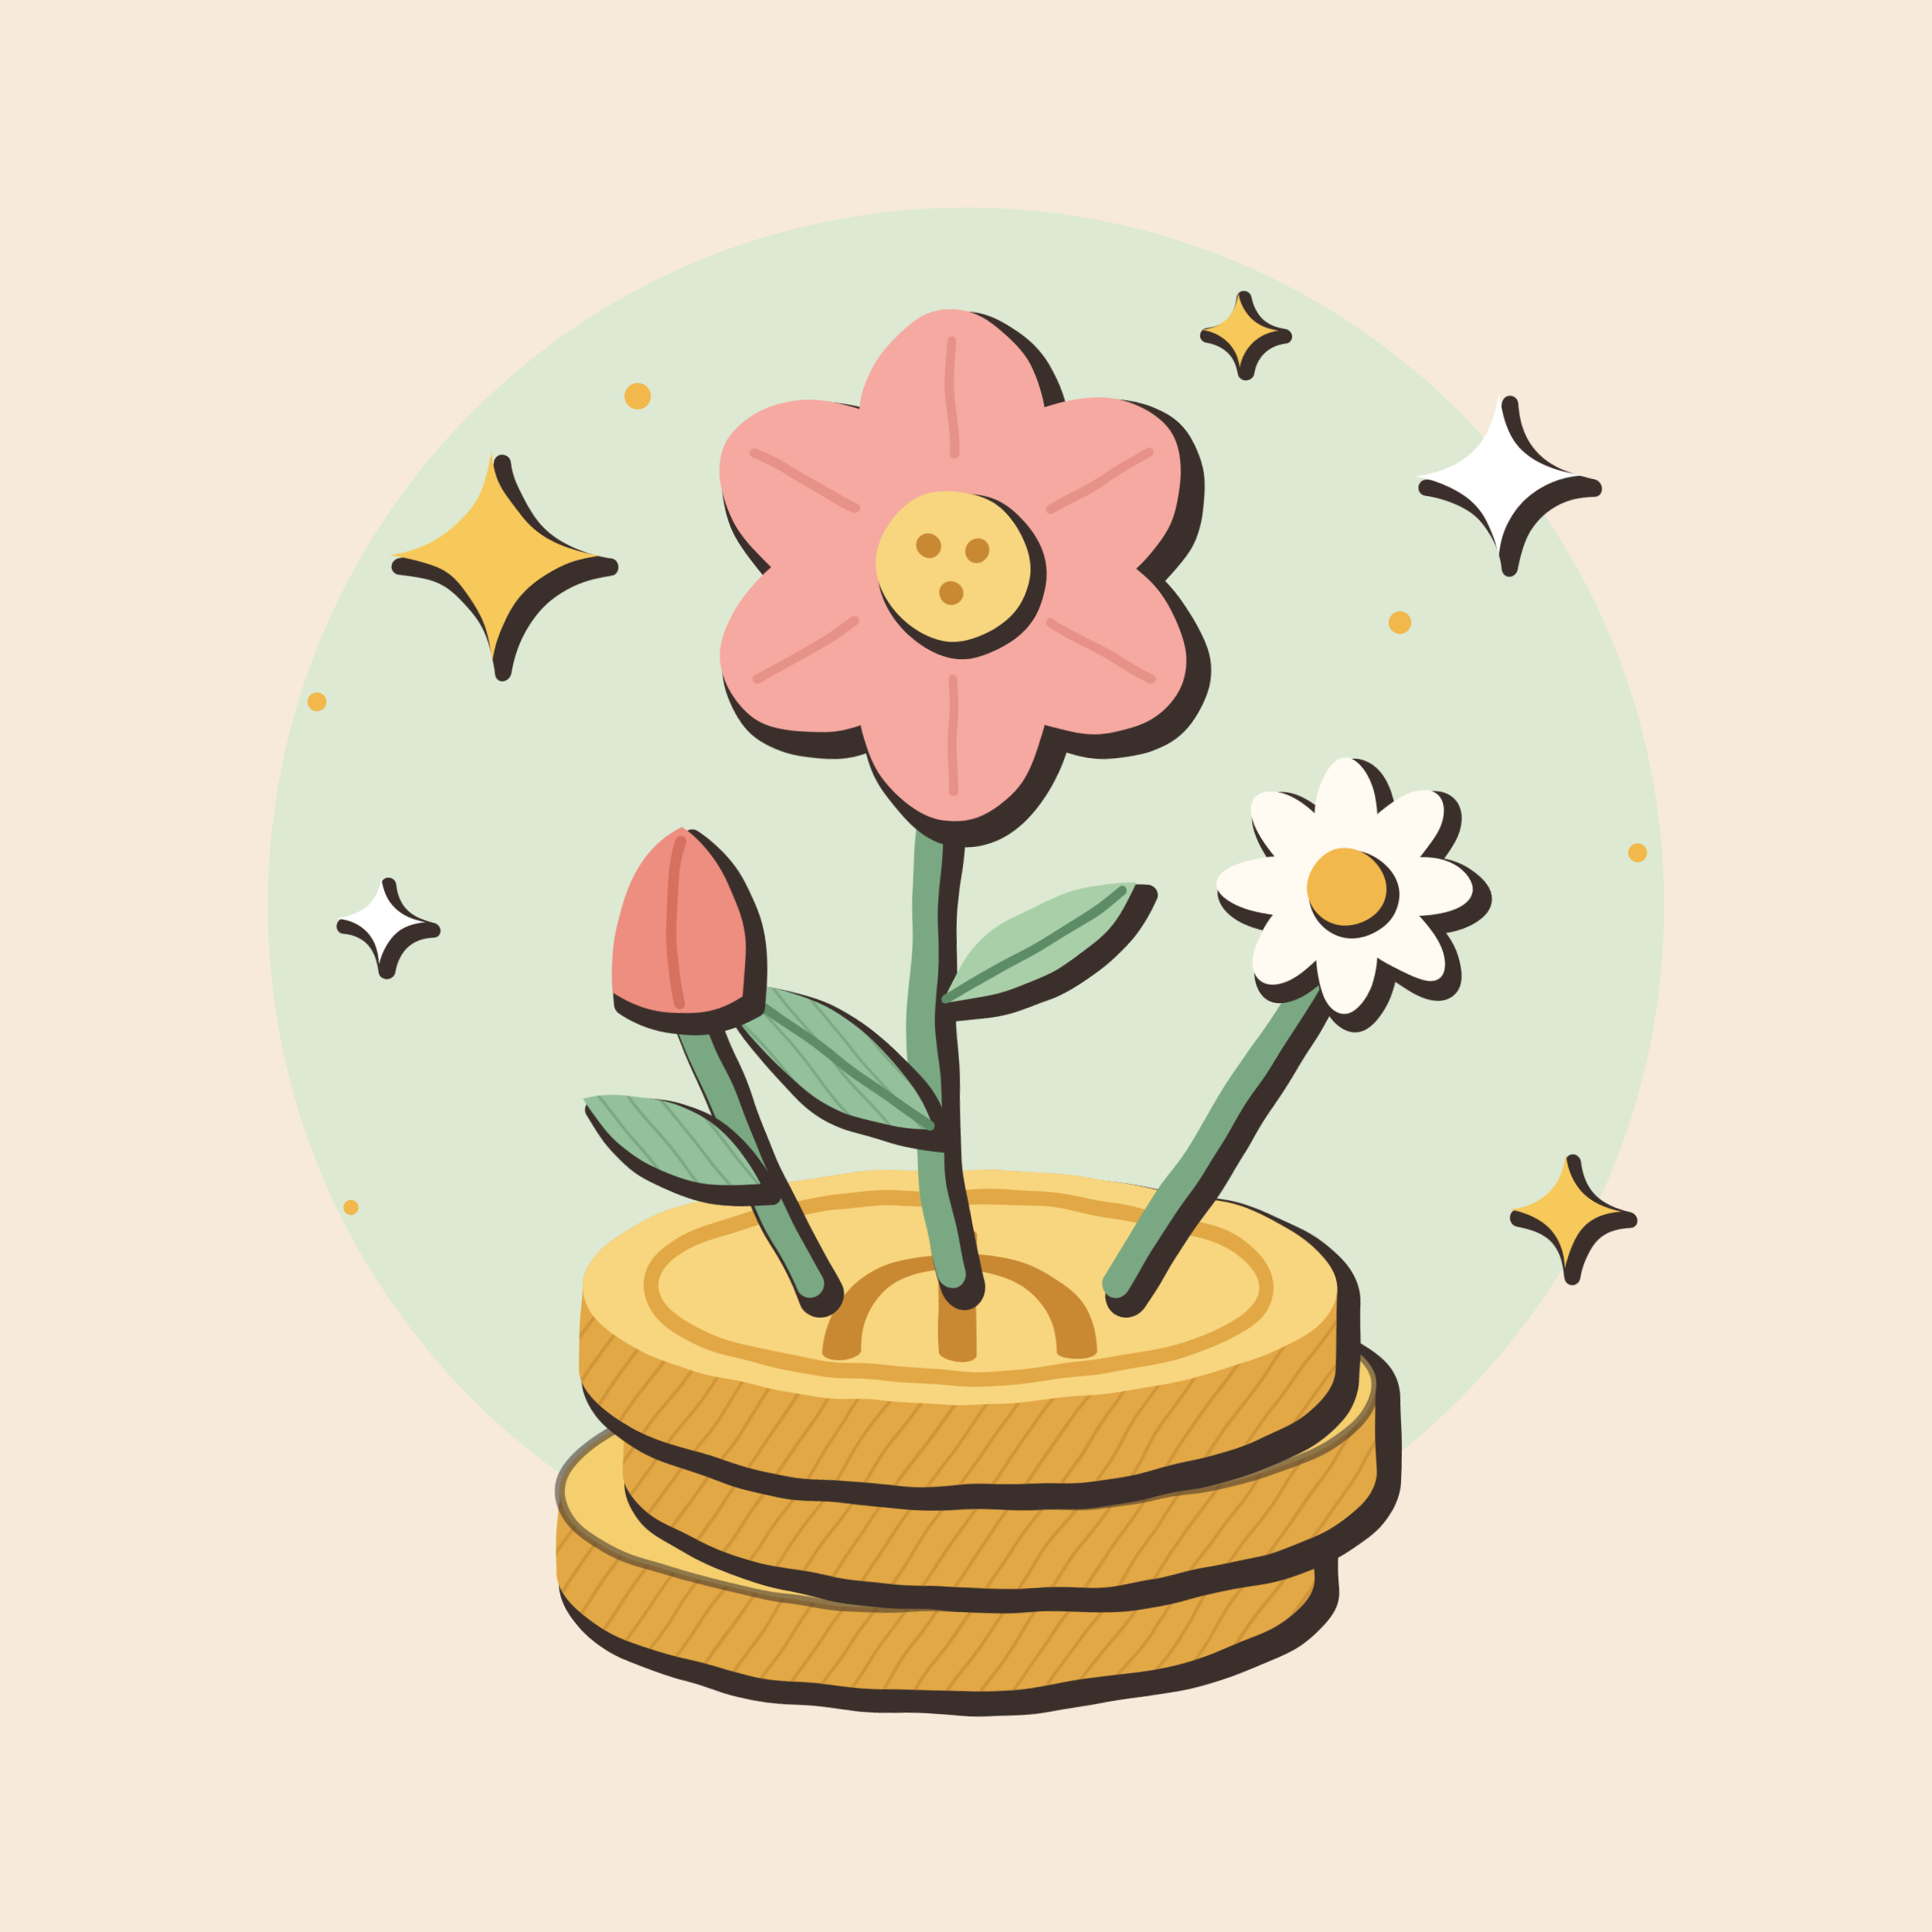
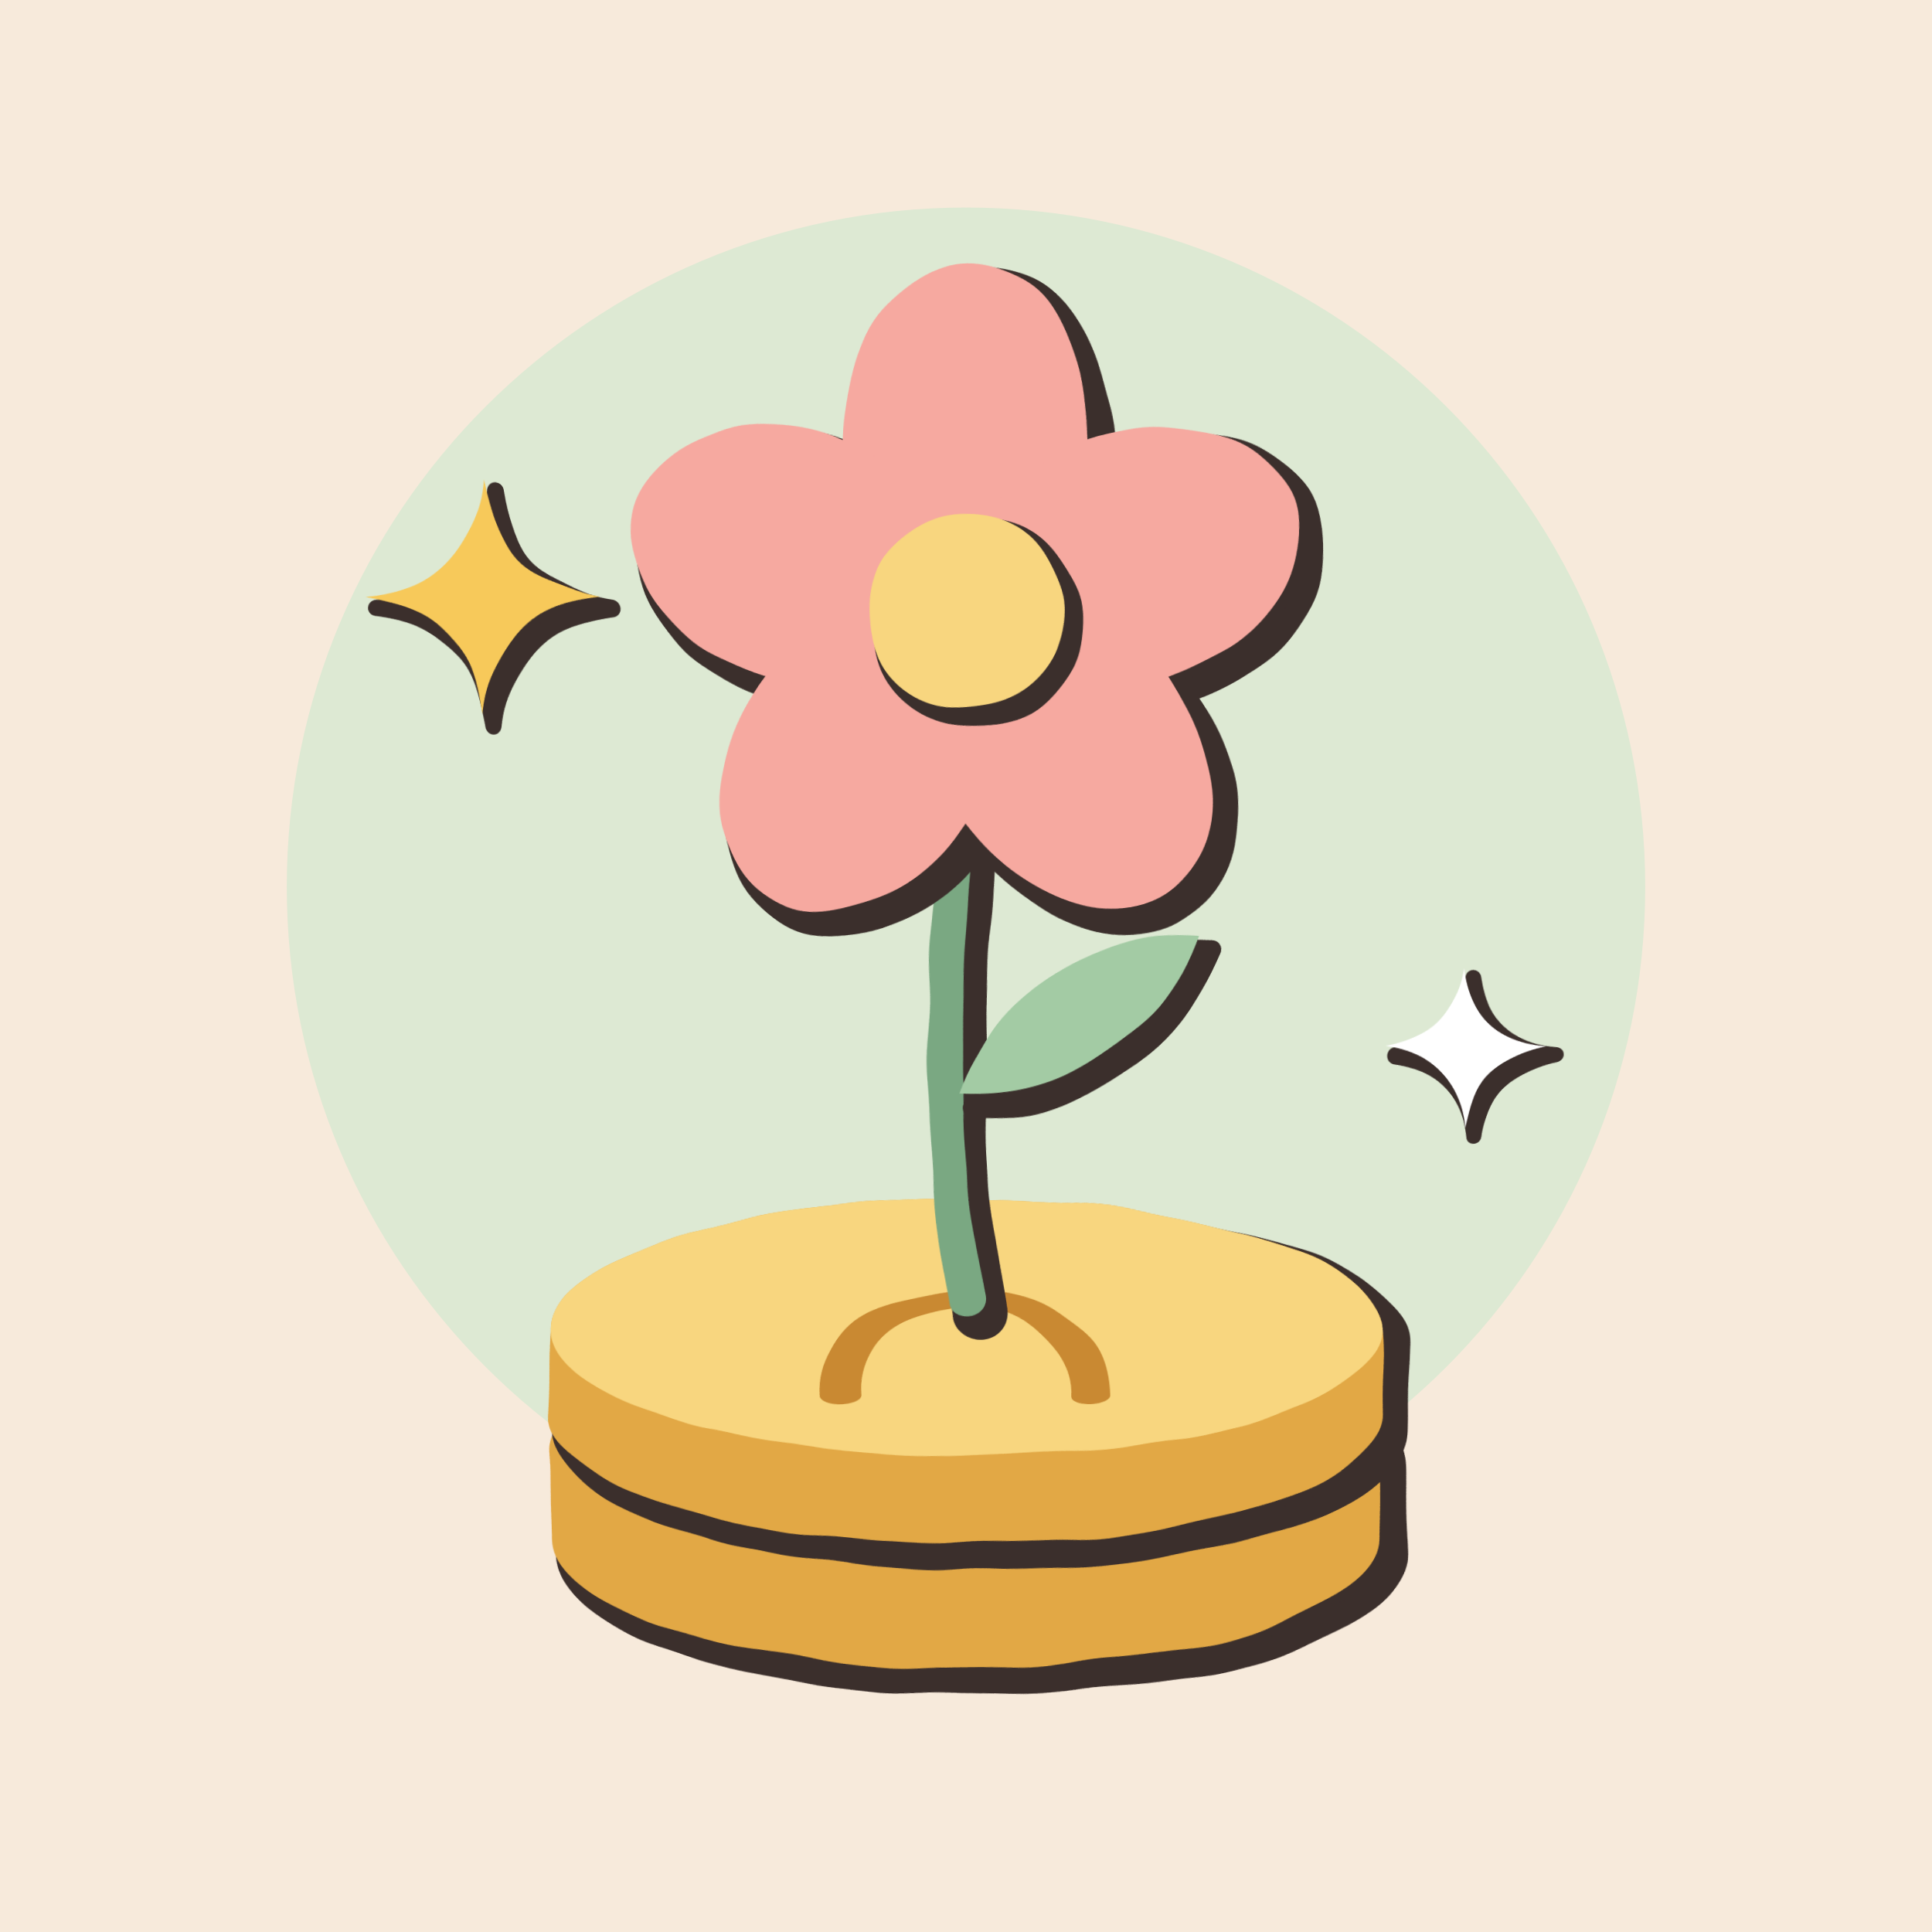
<svg xmlns="http://www.w3.org/2000/svg" xmlns:xlink="http://www.w3.org/1999/xlink" viewBox="0 0 1024 1024" width="1024" height="1024">
  <defs>
    <filter id="rough" x="-5%" y="-5%" width="110%" height="110%">
-       <feTurbulence type="fractalNoise" baseFrequency="0.018" numOctaves="2" seed="11" result="n" />
+       <feTurbulence type="fractalNoise" baseFrequency="0.016" numOctaves="2" seed="11" result="n" />
      <feDisplacementMap in="SourceGraphic" in2="n" scale="6" xChannelSelector="R" yChannelSelector="G" />
    </filter>
-     <pattern id="hatch" width="14" height="14" patternUnits="userSpaceOnUse" patternTransform="rotate(35)">
-       <line x1="0" y1="0" x2="0" y2="14" stroke="#B97A27" stroke-width="3.5" opacity="0.4" />
-     </pattern>
-     <pattern id="hatchLeaf" width="12" height="12" patternUnits="userSpaceOnUse" patternTransform="rotate(-40)">
-       <line x1="0" y1="0" x2="0" y2="12" stroke="#4F7F59" stroke-width="3" opacity="0.35" />
-     </pattern>
-     <path id="coin1" d="M296,790 A200,62 0 0 1 696,790 L696,834 A200,62 0 0 1 296,834 Z" />
-     <ellipse id="face1" cx="496" cy="790" rx="200" ry="62" />
-     <path id="coin2" d="M330,736 A200,62 0 0 1 730,736 L730,780 A200,62 0 0 1 330,780 Z" />
-     <ellipse id="face2" cx="530" cy="736" rx="200" ry="62" />
-     <path id="coin3" d="M308,682 A200,62 0 0 1 708,682 L708,726 A200,62 0 0 1 308,726 Z" />
-     <ellipse id="face3" cx="508" cy="682" rx="200" ry="62" />
-     <path id="stemMain" d="M505,676 C482,600 486,460 505,330" />
-     <path id="stemDaisy" d="M590,680 C630,620 670,560 706,500" />
-     <path id="stemBud" d="M428,680 C405,630 380,585 362,528" />
-     <path id="leafL" d="M494,600 C440,598 400,566 382,522 C436,520 478,550 494,600 Z" />
-     <path id="leafR" d="M500,530 C548,530 586,504 604,468 C558,466 516,490 500,530 Z" />
-     <path id="leafBud" d="M404,628 C356,632 326,612 308,582 C348,575 386,592 404,628 Z" />
+     <path id="coinLow" d="M292,770 A220,68 0 0 1 732,770 L732,816 A220,68 0 0 1 292,816 Z" />
+     <path id="coinTop" d="M292,704 A220,68 0 0 1 732,704 L732,750 A220,68 0 0 1 292,750 Z" />
+     <ellipse id="faceTop" cx="512" cy="704" rx="220" ry="68" />
+     <path id="stem" d="M512,690 C496,600 498,500 512,400" />
+     <path id="leaf" d="M508,580 C566,582 614,548 636,496 C574,494 526,528 508,580 Z" />
    <g id="petals">
-       <ellipse cx="505" cy="232" rx="50" ry="68" />
-       <ellipse cx="505" cy="232" rx="50" ry="68" transform="rotate(60 505 300)" />
-       <ellipse cx="505" cy="232" rx="50" ry="68" transform="rotate(120 505 300)" />
-       <ellipse cx="505" cy="232" rx="50" ry="68" transform="rotate(180 505 300)" />
-       <ellipse cx="505" cy="232" rx="50" ry="68" transform="rotate(240 505 300)" />
-       <ellipse cx="505" cy="232" rx="50" ry="68" transform="rotate(300 505 300)" />
+       <ellipse cx="512" cy="232" rx="66" ry="92" />
+       <ellipse cx="512" cy="232" rx="66" ry="92" transform="rotate(72 512 324)" />
+       <ellipse cx="512" cy="232" rx="66" ry="92" transform="rotate(144 512 324)" />
+       <ellipse cx="512" cy="232" rx="66" ry="92" transform="rotate(216 512 324)" />
+       <ellipse cx="512" cy="232" rx="66" ry="92" transform="rotate(288 512 324)" />
    </g>
-     <circle id="heart" cx="505" cy="300" r="40" />
-     <g id="daisyPetals">
-       <ellipse cx="714" cy="436" rx="16" ry="34" />
-       <ellipse cx="714" cy="436" rx="16" ry="34" transform="rotate(45 714 470)" />
-       <ellipse cx="714" cy="436" rx="16" ry="34" transform="rotate(90 714 470)" />
-       <ellipse cx="714" cy="436" rx="16" ry="34" transform="rotate(135 714 470)" />
-       <ellipse cx="714" cy="436" rx="16" ry="34" transform="rotate(180 714 470)" />
-       <ellipse cx="714" cy="436" rx="16" ry="34" transform="rotate(225 714 470)" />
-       <ellipse cx="714" cy="436" rx="16" ry="34" transform="rotate(270 714 470)" />
-       <ellipse cx="714" cy="436" rx="16" ry="34" transform="rotate(315 714 470)" />
-     </g>
-     <circle id="daisyHeart" cx="714" cy="470" r="20" />
-     <path id="bud" d="M326,528 C320,486 336,452 360,438 C384,452 400,486 394,528 Q360,546 326,528 Z" />
+     <circle id="heart" cx="512" cy="324" r="52" />
    <path id="spark" d="M0,-1 Q0.12,-0.12 1,0 Q0.12,0.12 0,1 Q-0.12,0.12 -1,0 Q-0.12,-0.12 0,-1 Z" />
  </defs>
  <rect width="1024" height="1024" fill="#F7EADB" />
-   <circle cx="512" cy="480" r="370" fill="#DDE9D3" />
+   <circle cx="512" cy="470" r="360" fill="#DDE9D3" />
  <g filter="url(#rough)" stroke-linejoin="round" stroke-linecap="round">
-     <g>
-       <use xlink:href="#coin1" transform="translate(7 7)" fill="#3B2F2C" stroke="#3B2F2C" stroke-width="12" />
-       <use xlink:href="#coin1" fill="#E2A845" />
-       <use xlink:href="#coin1" fill="url(#hatch)" />
-       <use xlink:href="#face1" fill="#F5CE6E" />
-       <use xlink:href="#face1" fill="none" stroke="#3B2F2C" stroke-width="5" opacity="0.55" />
+     <use xlink:href="#coinLow" transform="translate(8 8)" fill="#3B2F2C" stroke="#3B2F2C" stroke-width="12" />
+     <use xlink:href="#coinLow" fill="#E2A845" />
+     <use xlink:href="#coinTop" transform="translate(8 8)" fill="#3B2F2C" stroke="#3B2F2C" stroke-width="12" />
+     <use xlink:href="#coinTop" fill="#E2A845" />
+     <use xlink:href="#faceTop" fill="#F8D67F" />
+     <g transform="translate(512 722) scale(1 0.42)" fill="none" stroke="#C98932" stroke-width="22">
+       <path d="M-66,42 C-66,-42 -36,-78 0,-78 C36,-78 66,-42 66,42" />
    </g>
-     <g>
-       <use xlink:href="#coin2" transform="translate(7 7)" fill="#3B2F2C" stroke="#3B2F2C" stroke-width="12" />
-       <use xlink:href="#coin2" fill="#E2A845" />
-       <use xlink:href="#coin2" fill="url(#hatch)" />
-       <use xlink:href="#face2" fill="#F5CE6E" />
-       <use xlink:href="#face2" fill="none" stroke="#3B2F2C" stroke-width="5" opacity="0.55" />
-     </g>
-     <g>
-       <use xlink:href="#coin3" transform="translate(7 7)" fill="#3B2F2C" stroke="#3B2F2C" stroke-width="12" />
-       <use xlink:href="#coin3" fill="#E2A845" />
-       <use xlink:href="#coin3" fill="url(#hatch)" />
-       <use xlink:href="#face3" fill="#F8D67F" />
-       <ellipse cx="508" cy="682" rx="164" ry="48" fill="none" stroke="#E2A845" stroke-width="8" />
-       <g transform="translate(508 700) scale(1 0.42)" fill="none" stroke="#C98932" stroke-width="20" stroke-linecap="round">
-         <path d="M-62,40 C-62,-40 -34,-74 0,-74 C34,-74 62,-40 62,40" />
-         <path d="M0,-108 L0,40" />
-       </g>
-     </g>
-     <g fill="none">
-       <g transform="translate(6 6)" stroke="#3B2F2C" stroke-width="24">
-         <use xlink:href="#stemMain" />
-         <use xlink:href="#stemDaisy" />
-         <use xlink:href="#stemBud" />
-       </g>
-       <g stroke="#7AA882" stroke-width="15">
-         <use xlink:href="#stemMain" />
-         <use xlink:href="#stemDaisy" />
-         <use xlink:href="#stemBud" />
-       </g>
-     </g>
-     <g>
-       <use xlink:href="#leafL" transform="translate(6 6)" fill="#3B2F2C" stroke="#3B2F2C" stroke-width="10" />
-       <use xlink:href="#leafL" fill="#94C19B" />
-       <use xlink:href="#leafL" fill="url(#hatchLeaf)" />
-       <path d="M492,598 C455,570 422,545 392,526" fill="none" stroke="#5E8C66" stroke-width="5" />
-       <use xlink:href="#leafR" transform="translate(6 6)" fill="#3B2F2C" stroke="#3B2F2C" stroke-width="10" />
-       <use xlink:href="#leafR" fill="#A9CFA8" />
-       <path d="M502,528 C535,512 568,492 596,472" fill="none" stroke="#5E8C66" stroke-width="5" />
-       <use xlink:href="#leafBud" transform="translate(6 6)" fill="#3B2F2C" stroke="#3B2F2C" stroke-width="10" />
-       <use xlink:href="#leafBud" fill="#94C19B" />
-       <use xlink:href="#leafBud" fill="url(#hatchLeaf)" />
-     </g>
-     <use xlink:href="#bud" transform="translate(6 6)" fill="#3B2F2C" stroke="#3B2F2C" stroke-width="10" />
-     <use xlink:href="#bud" fill="#EE8E80" />
-     <path d="M360,446 C354,474 355,504 362,532" fill="none" stroke="#D6705F" stroke-width="6" />
-     <use xlink:href="#daisyPetals" transform="translate(5 5)" fill="#3B2F2C" stroke="#3B2F2C" stroke-width="9" />
-     <use xlink:href="#daisyPetals" fill="#FFFAF2" />
-     <use xlink:href="#daisyHeart" transform="translate(4 4)" fill="#3B2F2C" stroke="#3B2F2C" stroke-width="6" />
-     <use xlink:href="#daisyHeart" fill="#F2B84B" />
-     <use xlink:href="#petals" transform="translate(7 7)" fill="#3B2F2C" stroke="#3B2F2C" stroke-width="12" />
+     <use xlink:href="#stem" transform="translate(7 7)" fill="none" stroke="#3B2F2C" stroke-width="28" />
+     <use xlink:href="#stem" fill="none" stroke="#7AA882" stroke-width="18" />
+     <use xlink:href="#leaf" transform="translate(7 7)" fill="#3B2F2C" stroke="#3B2F2C" stroke-width="10" />
+     <use xlink:href="#leaf" fill="#A3CBA4" />
+     <use xlink:href="#petals" transform="translate(8 8)" fill="#3B2F2C" stroke="#3B2F2C" stroke-width="12" />
    <use xlink:href="#petals" fill="#F6A9A0" />
-     <g stroke="#E48C82" stroke-width="5" fill="none" opacity="0.8">
-       <path d="M505,180 L505,240" />
-       <path d="M505,180 L505,240" transform="rotate(60 505 300)" />
-       <path d="M505,180 L505,240" transform="rotate(120 505 300)" />
-       <path d="M505,180 L505,240" transform="rotate(180 505 300)" />
-       <path d="M505,180 L505,240" transform="rotate(240 505 300)" />
-       <path d="M505,180 L505,240" transform="rotate(300 505 300)" />
-     </g>
-     <use xlink:href="#heart" transform="translate(5 5)" fill="#3B2F2C" stroke="#3B2F2C" stroke-width="8" />
+     <use xlink:href="#heart" transform="translate(6 6)" fill="#3B2F2C" stroke="#3B2F2C" stroke-width="8" />
    <use xlink:href="#heart" fill="#F8D67F" />
-     <g fill="#C98932">
-       <circle cx="492" cy="290" r="6.5" />
-       <circle cx="518" cy="292" r="6.5" />
-       <circle cx="504" cy="314" r="6.5" />
-     </g>
-     <g>
-       <use xlink:href="#spark" transform="translate(268 300) scale(56)" fill="#3B2F2C" stroke="#3B2F2C" stroke-width="0.16" />
-       <use xlink:href="#spark" transform="translate(262 294) scale(56)" fill="#F7C95A" />
-       <use xlink:href="#spark" transform="translate(800 258) scale(44)" fill="#3B2F2C" stroke="#3B2F2C" stroke-width="0.2" />
-       <use xlink:href="#spark" transform="translate(794 252) scale(44)" fill="#FFFFFF" />
-       <use xlink:href="#spark" transform="translate(834 646) scale(30)" fill="#3B2F2C" stroke="#3B2F2C" stroke-width="0.28" />
-       <use xlink:href="#spark" transform="translate(830 642) scale(30)" fill="#F7C95A" />
-       <use xlink:href="#spark" transform="translate(206 492) scale(24)" fill="#3B2F2C" stroke="#3B2F2C" stroke-width="0.34" />
-       <use xlink:href="#spark" transform="translate(202 488) scale(24)" fill="#FFFFFF" />
-       <use xlink:href="#spark" transform="translate(660 178) scale(20)" fill="#3B2F2C" stroke="#3B2F2C" stroke-width="0.4" />
-       <use xlink:href="#spark" transform="translate(657 175) scale(20)" fill="#F7C95A" />
-     </g>
-   </g>
-   <g fill="#F2B84B">
-     <circle cx="338" cy="210" r="7" />
-     <circle cx="742" cy="330" r="6" />
-     <circle cx="868" cy="452" r="5" />
-     <circle cx="168" cy="372" r="5" />
-     <circle cx="186" cy="640" r="4" />
+     <use xlink:href="#spark" transform="translate(262 322) scale(62)" fill="#3B2F2C" stroke="#3B2F2C" stroke-width="0.15" />
+     <use xlink:href="#spark" transform="translate(256 316) scale(62)" fill="#F7C95A" />
+     <use xlink:href="#spark" transform="translate(782 560) scale(42)" fill="#3B2F2C" stroke="#3B2F2C" stroke-width="0.2" />
+     <use xlink:href="#spark" transform="translate(777 555) scale(42)" fill="#FFFFFF" />
  </g>
</svg>
